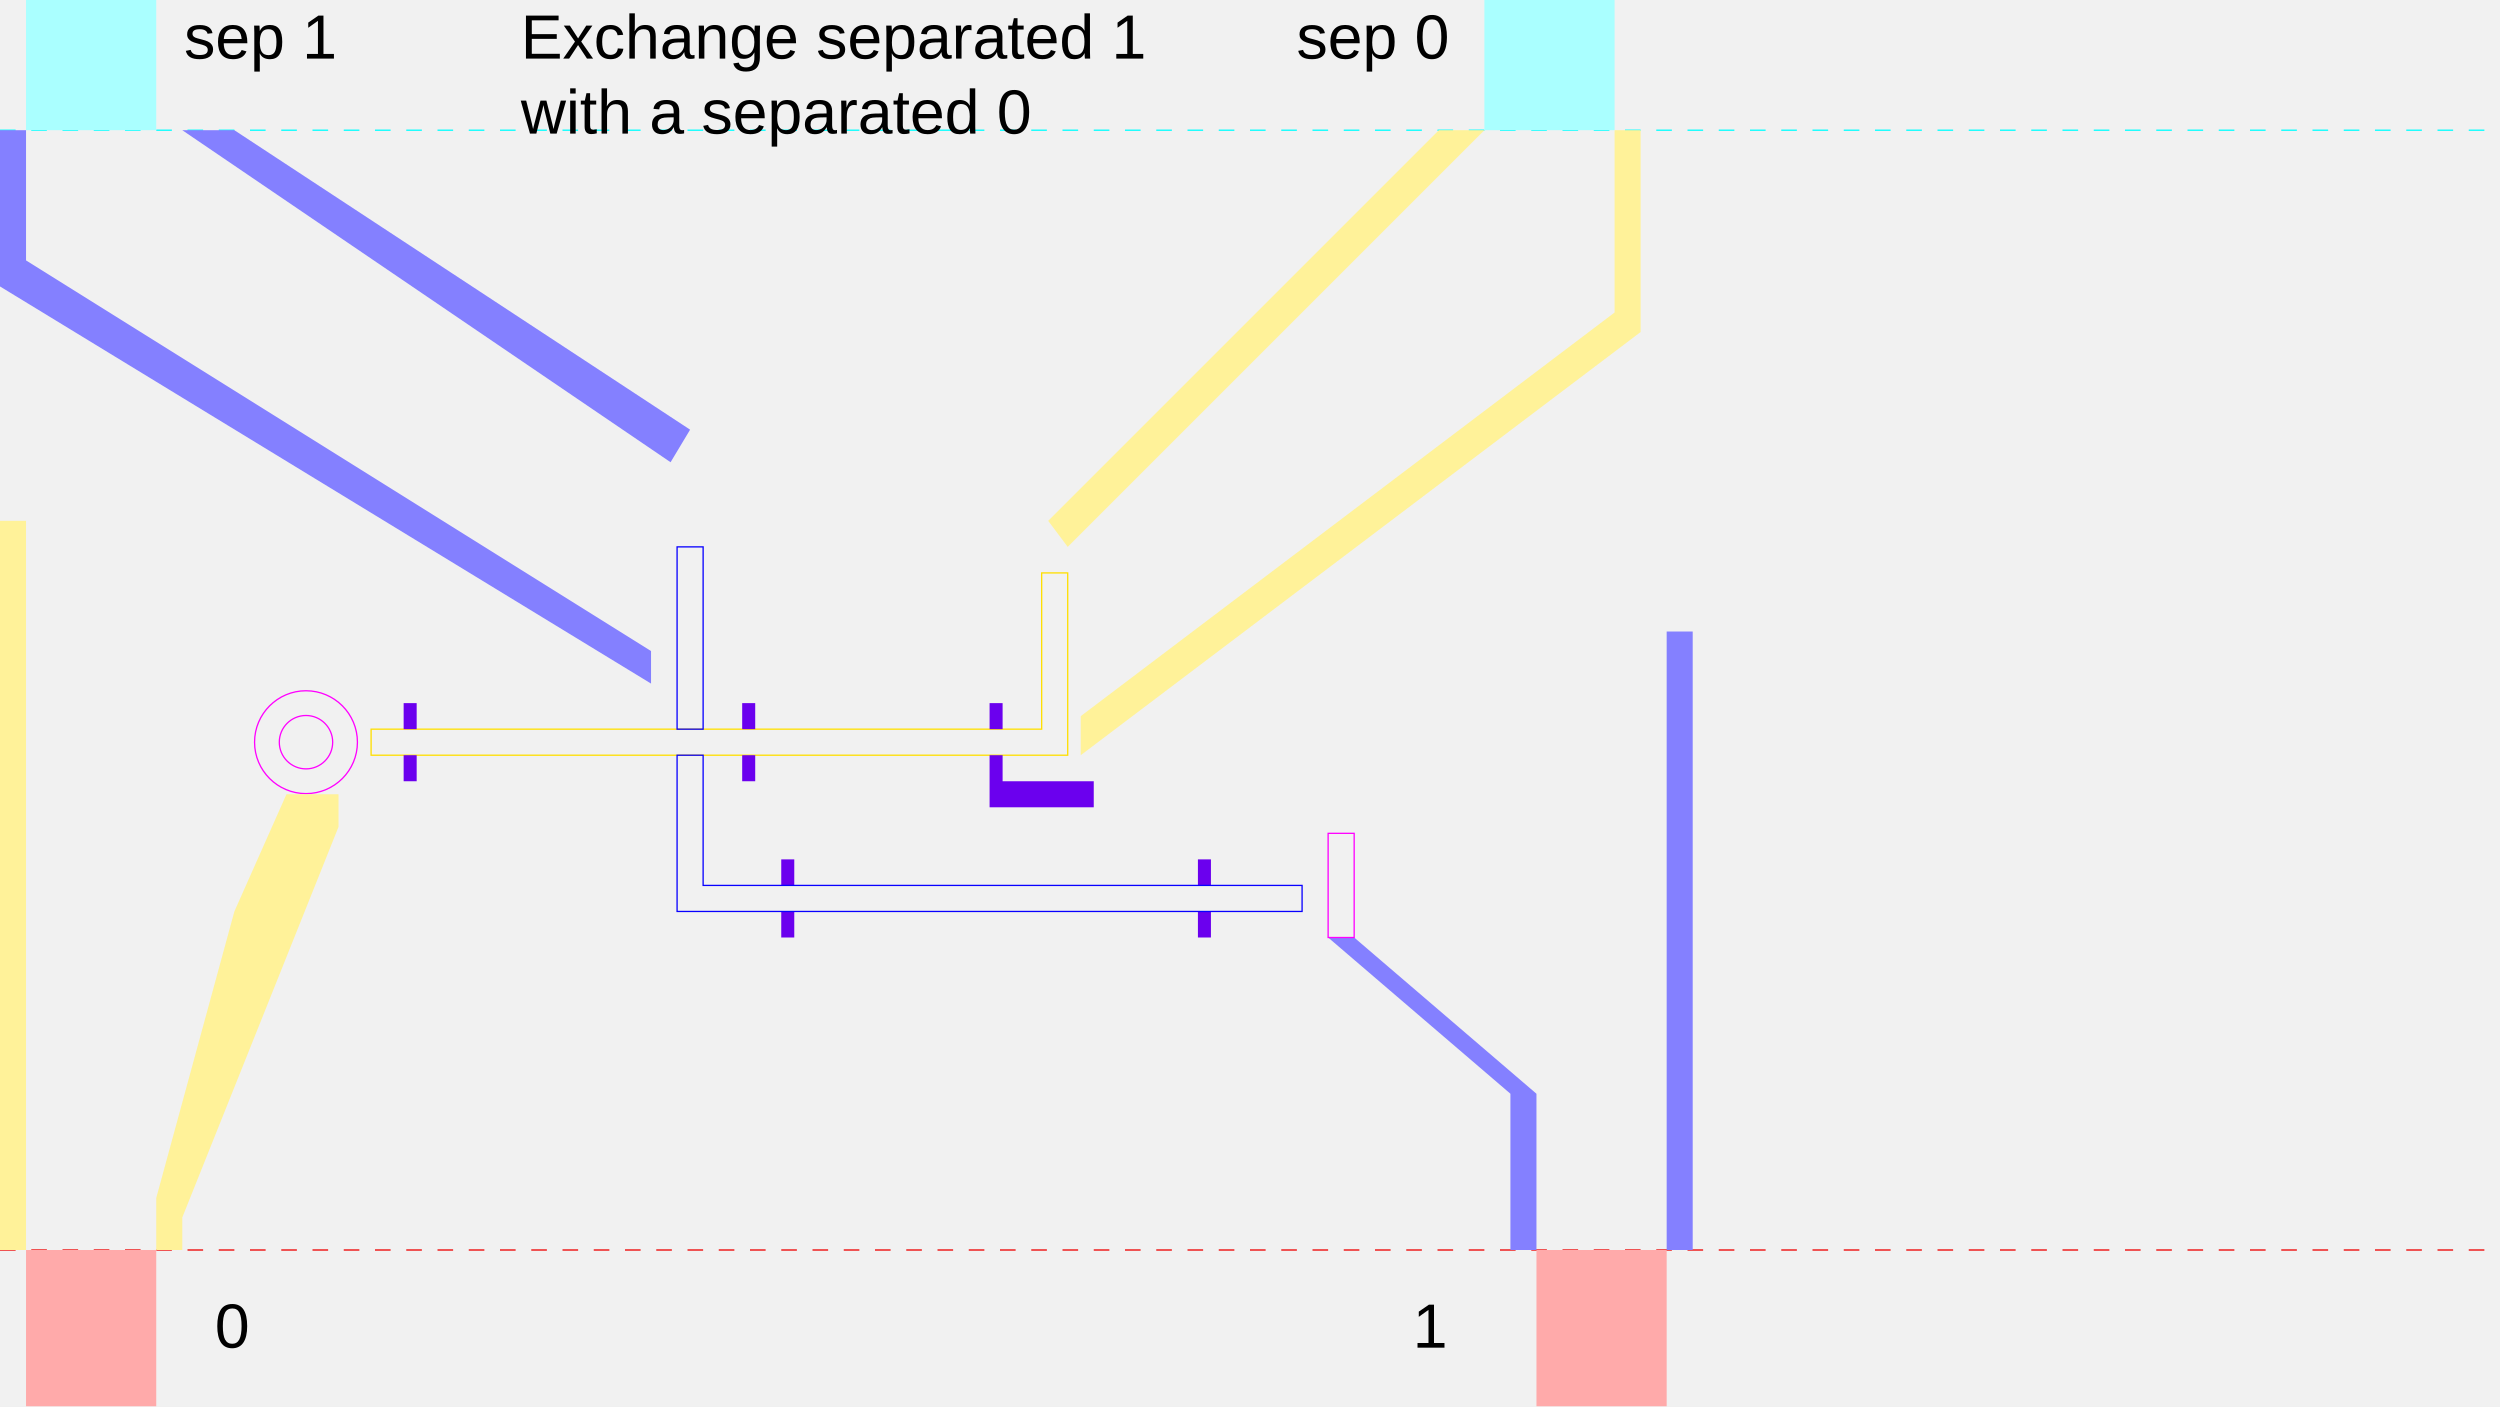
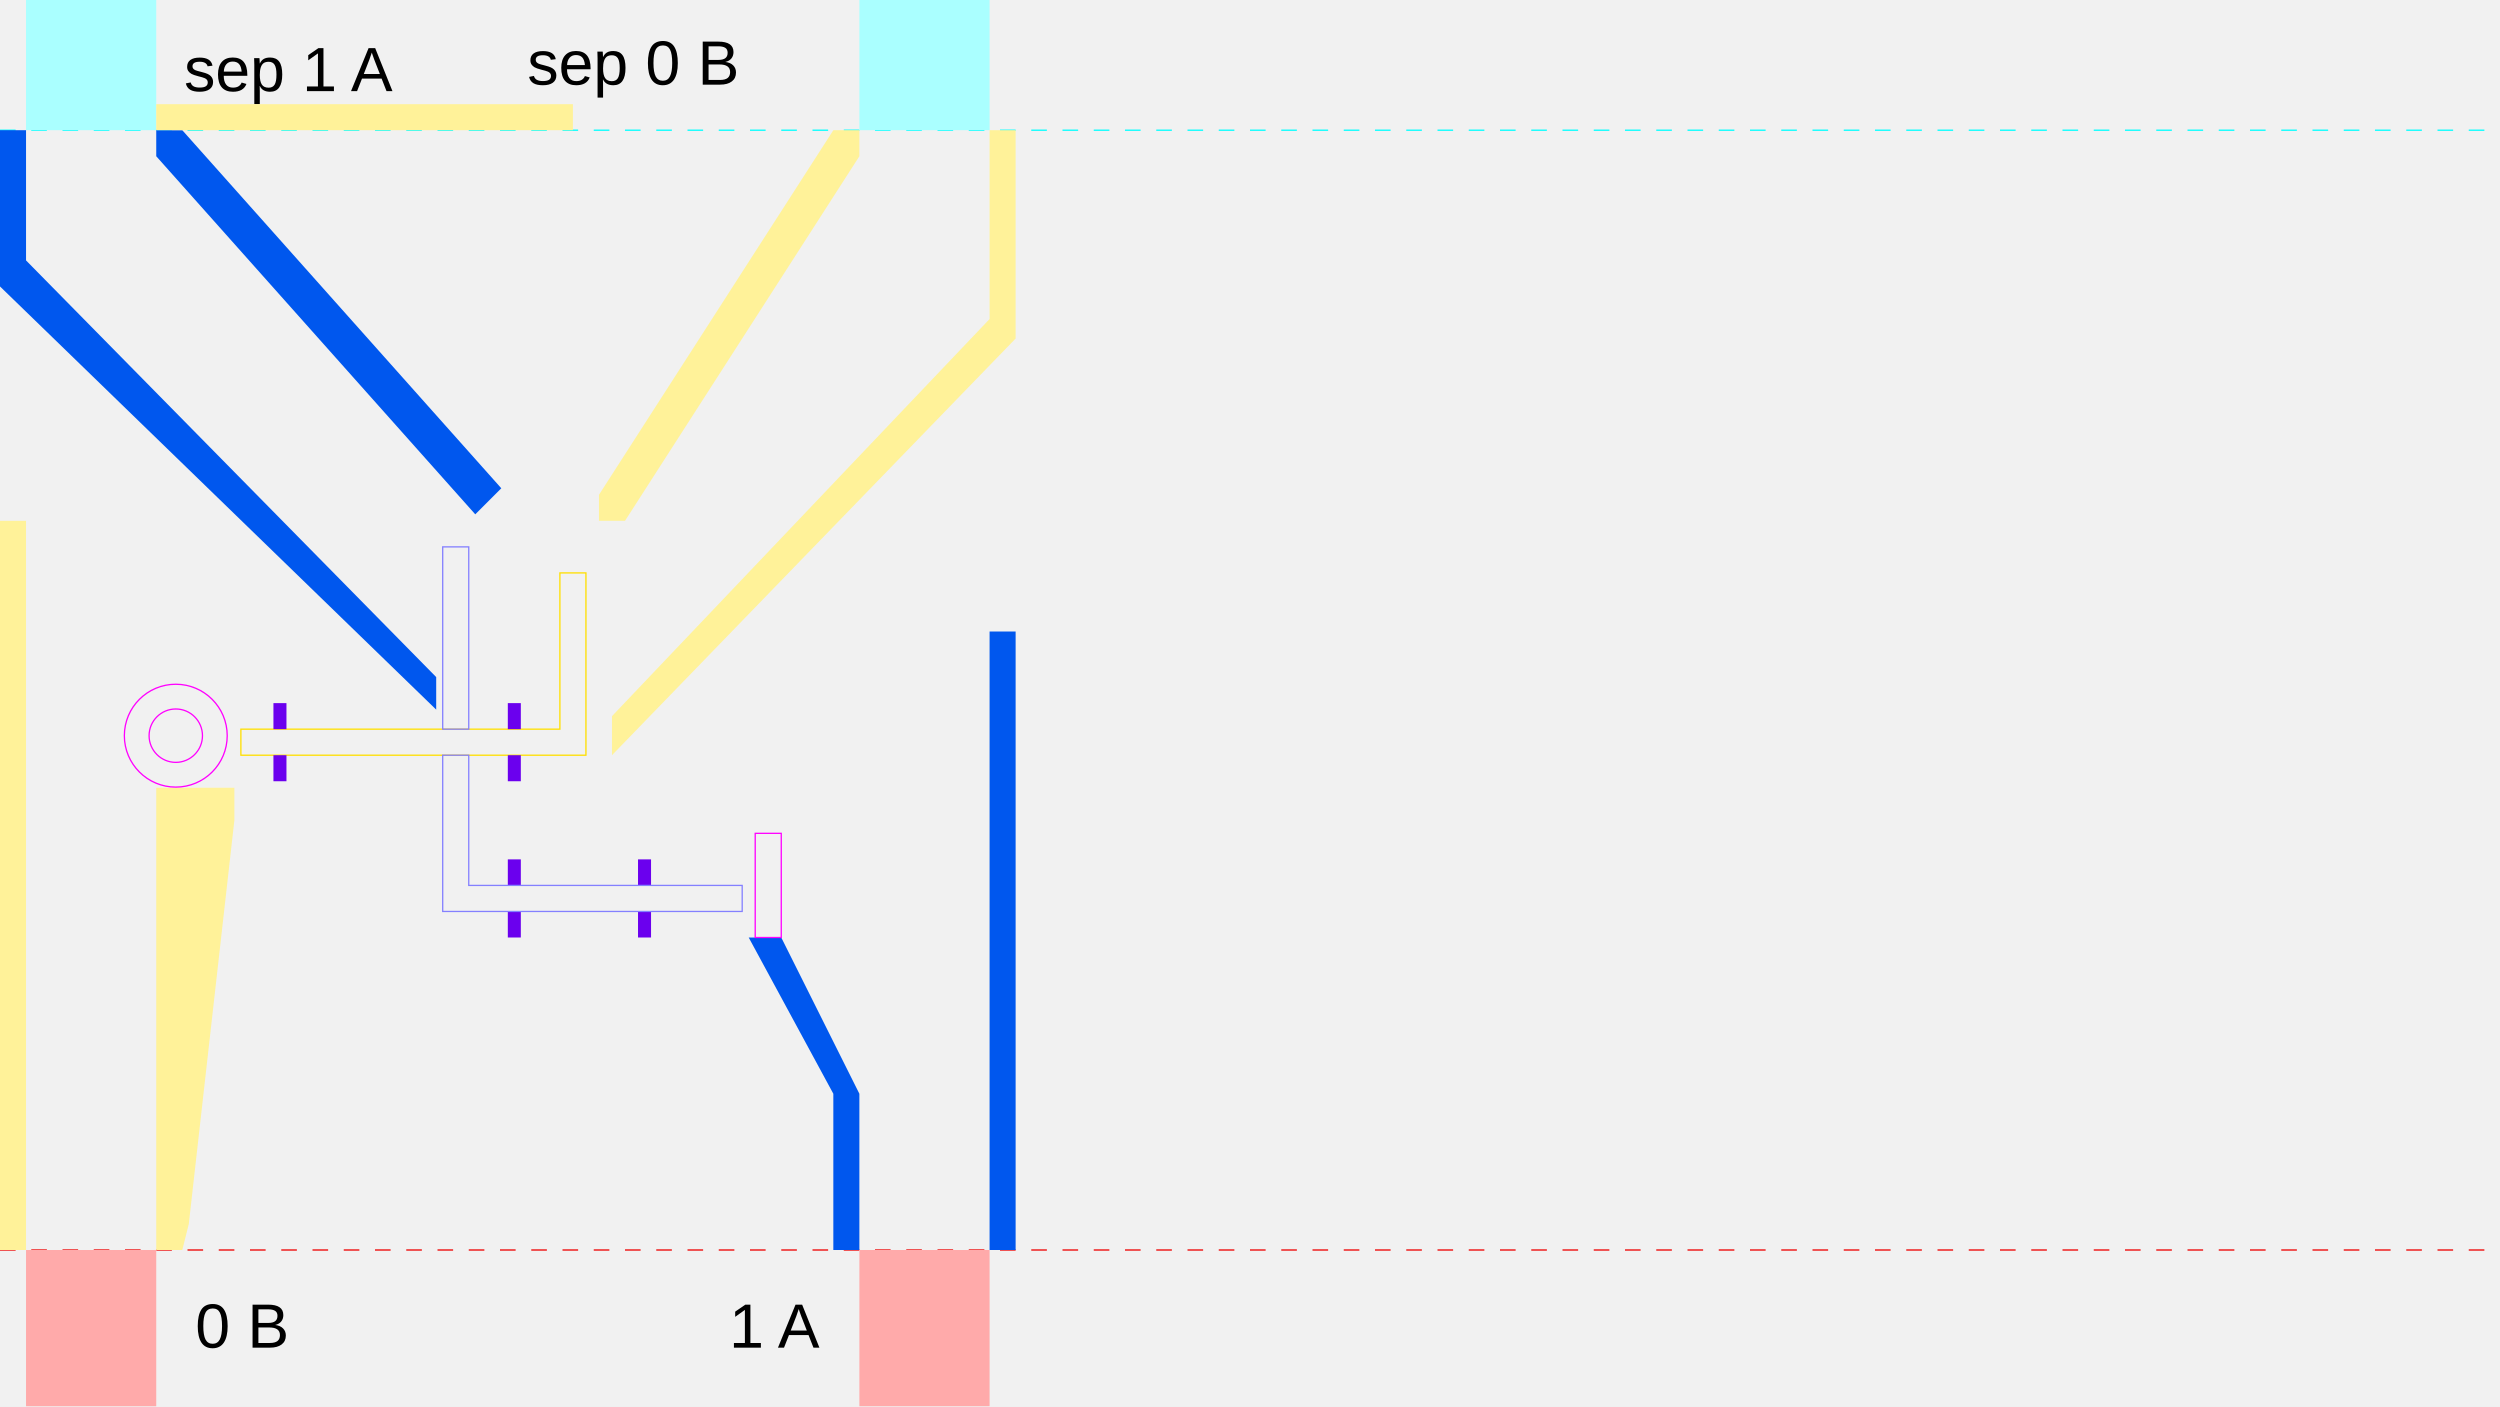
<svg xmlns="http://www.w3.org/2000/svg" id="Layer_1" version="1.1" viewBox="0 0 1920 1080">
  <g opacity=".05">
    <rect width="1920" height="1080" fill="#fff" />
  </g>
  <line y1="960" x2="1920" y2="960" fill="none" stroke="#e00" stroke-dasharray="12" stroke-miterlimit="10" />
  <line y1="100" x2="1920" y2="100" fill="none" stroke="aqua" stroke-dasharray="12" stroke-miterlimit="10" />
-   <rect x="1140" width="100" height="100" fill="#aff" />
-   <rect x="1180" y="960" width="100" height="120" fill="#faa" />
+   <rect x="660" width="100" height="100" fill="#aff" />
+   <rect x="660" y="960" width="100" height="120" fill="#faa" />
  <g isolation="isolate">
    <g isolation="isolate">
-       <text transform="translate(995.689 45)" font-family="ArialMT, Arial" font-size="48" isolation="isolate">
-         <tspan x="0" y="0">sep 0</tspan>
+       <text transform="translate(405 65)" font-family="ArialMT, Arial" font-size="48" isolation="isolate">
+         <tspan x="0" y="0">sep 0 B</tspan>
      </text>
    </g>
  </g>
  <g isolation="isolate">
    <g isolation="isolate">
-       <text transform="translate(1085 1035)" font-family="ArialMT, Arial" font-size="48" isolation="isolate">
-         <tspan x="0" y="0">1</tspan>
+       <text transform="translate(560.0001 1035)" font-family="ArialMT, Arial" font-size="48" isolation="isolate">
+         <tspan x="0" y="0">1 A</tspan>
      </text>
    </g>
  </g>
  <rect x="20" y="960" width="100" height="120" fill="#faa" />
  <g isolation="isolate">
    <g isolation="isolate">
-       <text transform="translate(165 1035)" font-family="ArialMT, Arial" font-size="48" isolation="isolate">
-         <tspan x="0" y="0">0</tspan>
+       <text transform="translate(150.0001 1035)" font-family="ArialMT, Arial" font-size="48" isolation="isolate">
+         <tspan x="0" y="0">0 B</tspan>
      </text>
    </g>
  </g>
  <rect x="20" width="100" height="100" fill="#aff" />
  <g isolation="isolate">
    <g isolation="isolate">
-       <text transform="translate(141.378 45)" font-family="ArialMT, Arial" font-size="48" isolation="isolate">
-         <tspan x="0" y="0">sep 1</tspan>
+       <text transform="translate(141.378 70)" font-family="ArialMT, Arial" font-size="48" isolation="isolate">
+         <tspan x="0" y="0">sep 1 A</tspan>
      </text>
    </g>
  </g>
-   <g isolation="isolate">
-     <g isolation="isolate">
-       <text transform="translate(400 45)" font-family="ArialMT, Arial" font-size="48" isolation="isolate">
-         <tspan x="0" y="0">Exchange separated 1</tspan>
-       </text>
-     </g>
-     <g isolation="isolate">
-       <text transform="translate(400 102.6)" font-family="ArialMT, Arial" font-size="48" isolation="isolate">
-         <tspan x="0" y="0">with a separated 0</tspan>
-       </text>
-     </g>
-   </g>
-   <polygon points="20 100 20 200 500 500 500 525 0 220 0 100 20 100" fill="#8480ff" />
-   <path d="M235,531c21.505,0,39,17.495,39,39s-17.495,39-39,39-39-17.495-39-39,17.495-39,39-39M235,591c11.579,0,21-9.421,21-21s-9.421-21-21-21-21,9.421-21,21,9.421,21,21,21M235,530c-22.091,0-40,17.909-40,40s17.909,40,40,40,40-17.909,40-40-17.909-40-40-40h0ZM235,590c-11.046,0-20-8.954-20-20s8.954-20,20-20,20,8.954,20,20-8.954,20-20,20h0Z" fill="#f0f" />
-   <rect x="1280" y="485" width="20" height="475" fill="#8480ff" />
-   <polygon points="1040 720 1020 720 1160 840 1160 960 1180 960 1180 840 1040 720" fill="#8480ff" />
-   <polygon points="220 610 180 700 120 920 120 960 140 960 140 935 260 635 260 610 220 610" fill="#fff299" />
-   <polygon points="1240 100 1240 240 830 550 830 580 1260 255 1260 100 1240 100" fill="#fff299" />
+   <polygon points="20 100 20 200 335 520 335 545 0 220 0 100 20 100" fill="#0057ee" />
+   <rect x="760" y="485" width="20" height="475" fill="#0057ee" />
+   <polygon points="600 720 575 720 640 840 640 960 660 960 660 840 600 720" fill="#0057ee" />
+   <polygon points="120 605 120 960 140 960 145 940 180 630 180 605 120 605" fill="#fff299" />
+   <polygon points="760 100 760 245 470 550 470 580 780 260 780 100 760 100" fill="#fff299" />
  <rect y="400" width="20" height="560" fill="#fff299" />
-   <polygon points="820 580 285 580 285 560 800 560 800 440 820 440 820 580" fill="none" stroke="#ffdf00" stroke-miterlimit="10" />
-   <rect x="310" y="580" width="10" height="20" fill="#6b00ee" />
-   <rect x="570" y="580" width="10" height="20" fill="#6b00ee" />
-   <rect x="310" y="540" width="10" height="20" fill="#6b00ee" />
-   <rect x="760" y="540" width="10" height="20" fill="#6b00ee" />
-   <rect x="570" y="540" width="10" height="20" fill="#6b00ee" />
-   <rect x="920" y="700" width="10" height="20" fill="#6b00ee" />
-   <rect x="920" y="660" width="10" height="20" fill="#6b00ee" />
-   <rect x="600" y="700" width="10" height="20" fill="#6b00ee" />
-   <rect x="600" y="660" width="10" height="20" fill="#6b00ee" />
-   <path d="M540,560h-20v-140h20v140ZM520,700h480v-20h-460v-100h-20v120Z" fill="none" stroke="#0800ff" stroke-miterlimit="10" />
-   <rect x="1020" y="640" width="20" height="80" fill="none" stroke="#f0f" stroke-miterlimit="10" />
-   <polygon points="770 600 770 580 760 580 760 600 760 620 840 620 840 600 770 600" fill="#6b00ee" />
-   <polygon points="1105 100 805 400 820 420 1140 100 1105 100" fill="#fff299" />
-   <polygon points="140 100 515 355 530 330 180 100 140 100" fill="#8480ff" />
+   <polygon points="450 580 185 580 185 560 430 560 430 440 450 440 450 580" fill="none" stroke="#ffdf00" stroke-miterlimit="10" />
+   <rect x="210" y="580" width="10" height="20" fill="#6b00ee" />
+   <rect x="390" y="580" width="10" height="20" fill="#6b00ee" />
+   <rect x="210" y="540" width="10" height="20" fill="#6b00ee" />
+   <rect x="390" y="540" width="10" height="20" fill="#6b00ee" />
+   <rect x="490" y="700" width="10" height="20" fill="#6b00ee" />
+   <rect x="490" y="660" width="10" height="20" fill="#6b00ee" />
+   <rect x="390" y="700" width="10" height="20" fill="#6b00ee" />
+   <rect x="390" y="660" width="10" height="20" fill="#6b00ee" />
+   <path d="M360,560h-20v-140h20v140ZM340,700h230v-20h-210v-100h-20v120Z" fill="none" stroke="#8480ff" stroke-miterlimit="10" />
+   <polygon points="120 100 120 120 365 395 385 375 140 100 120 100" fill="#0057ee" />
+   <polygon points="640 100 460 380 460 400 480 400 660 120 660 100 640 100" fill="#fff299" />
+   <rect x="580" y="640" width="20" height="80" fill="none" stroke="#f0f" stroke-miterlimit="10" />
+   <path d="M135,526c21.505,0,39,17.495,39,39s-17.495,39-39,39-39-17.495-39-39,17.495-39,39-39M135,586c11.579,0,21-9.421,21-21s-9.421-21-21-21-21,9.421-21,21,9.421,21,21,21M135,525c-22.091,0-40,17.909-40,40s17.909,40,40,40,40-17.909,40-40-17.909-40-40-40h0ZM135,585c-11.046,0-20-8.954-20-20s8.954-20,20-20,20,8.954,20,20-8.954,20-20,20h0Z" fill="#f0f" />
+   <rect x="120" y="80" width="320" height="20" fill="#fff299" />
</svg>
